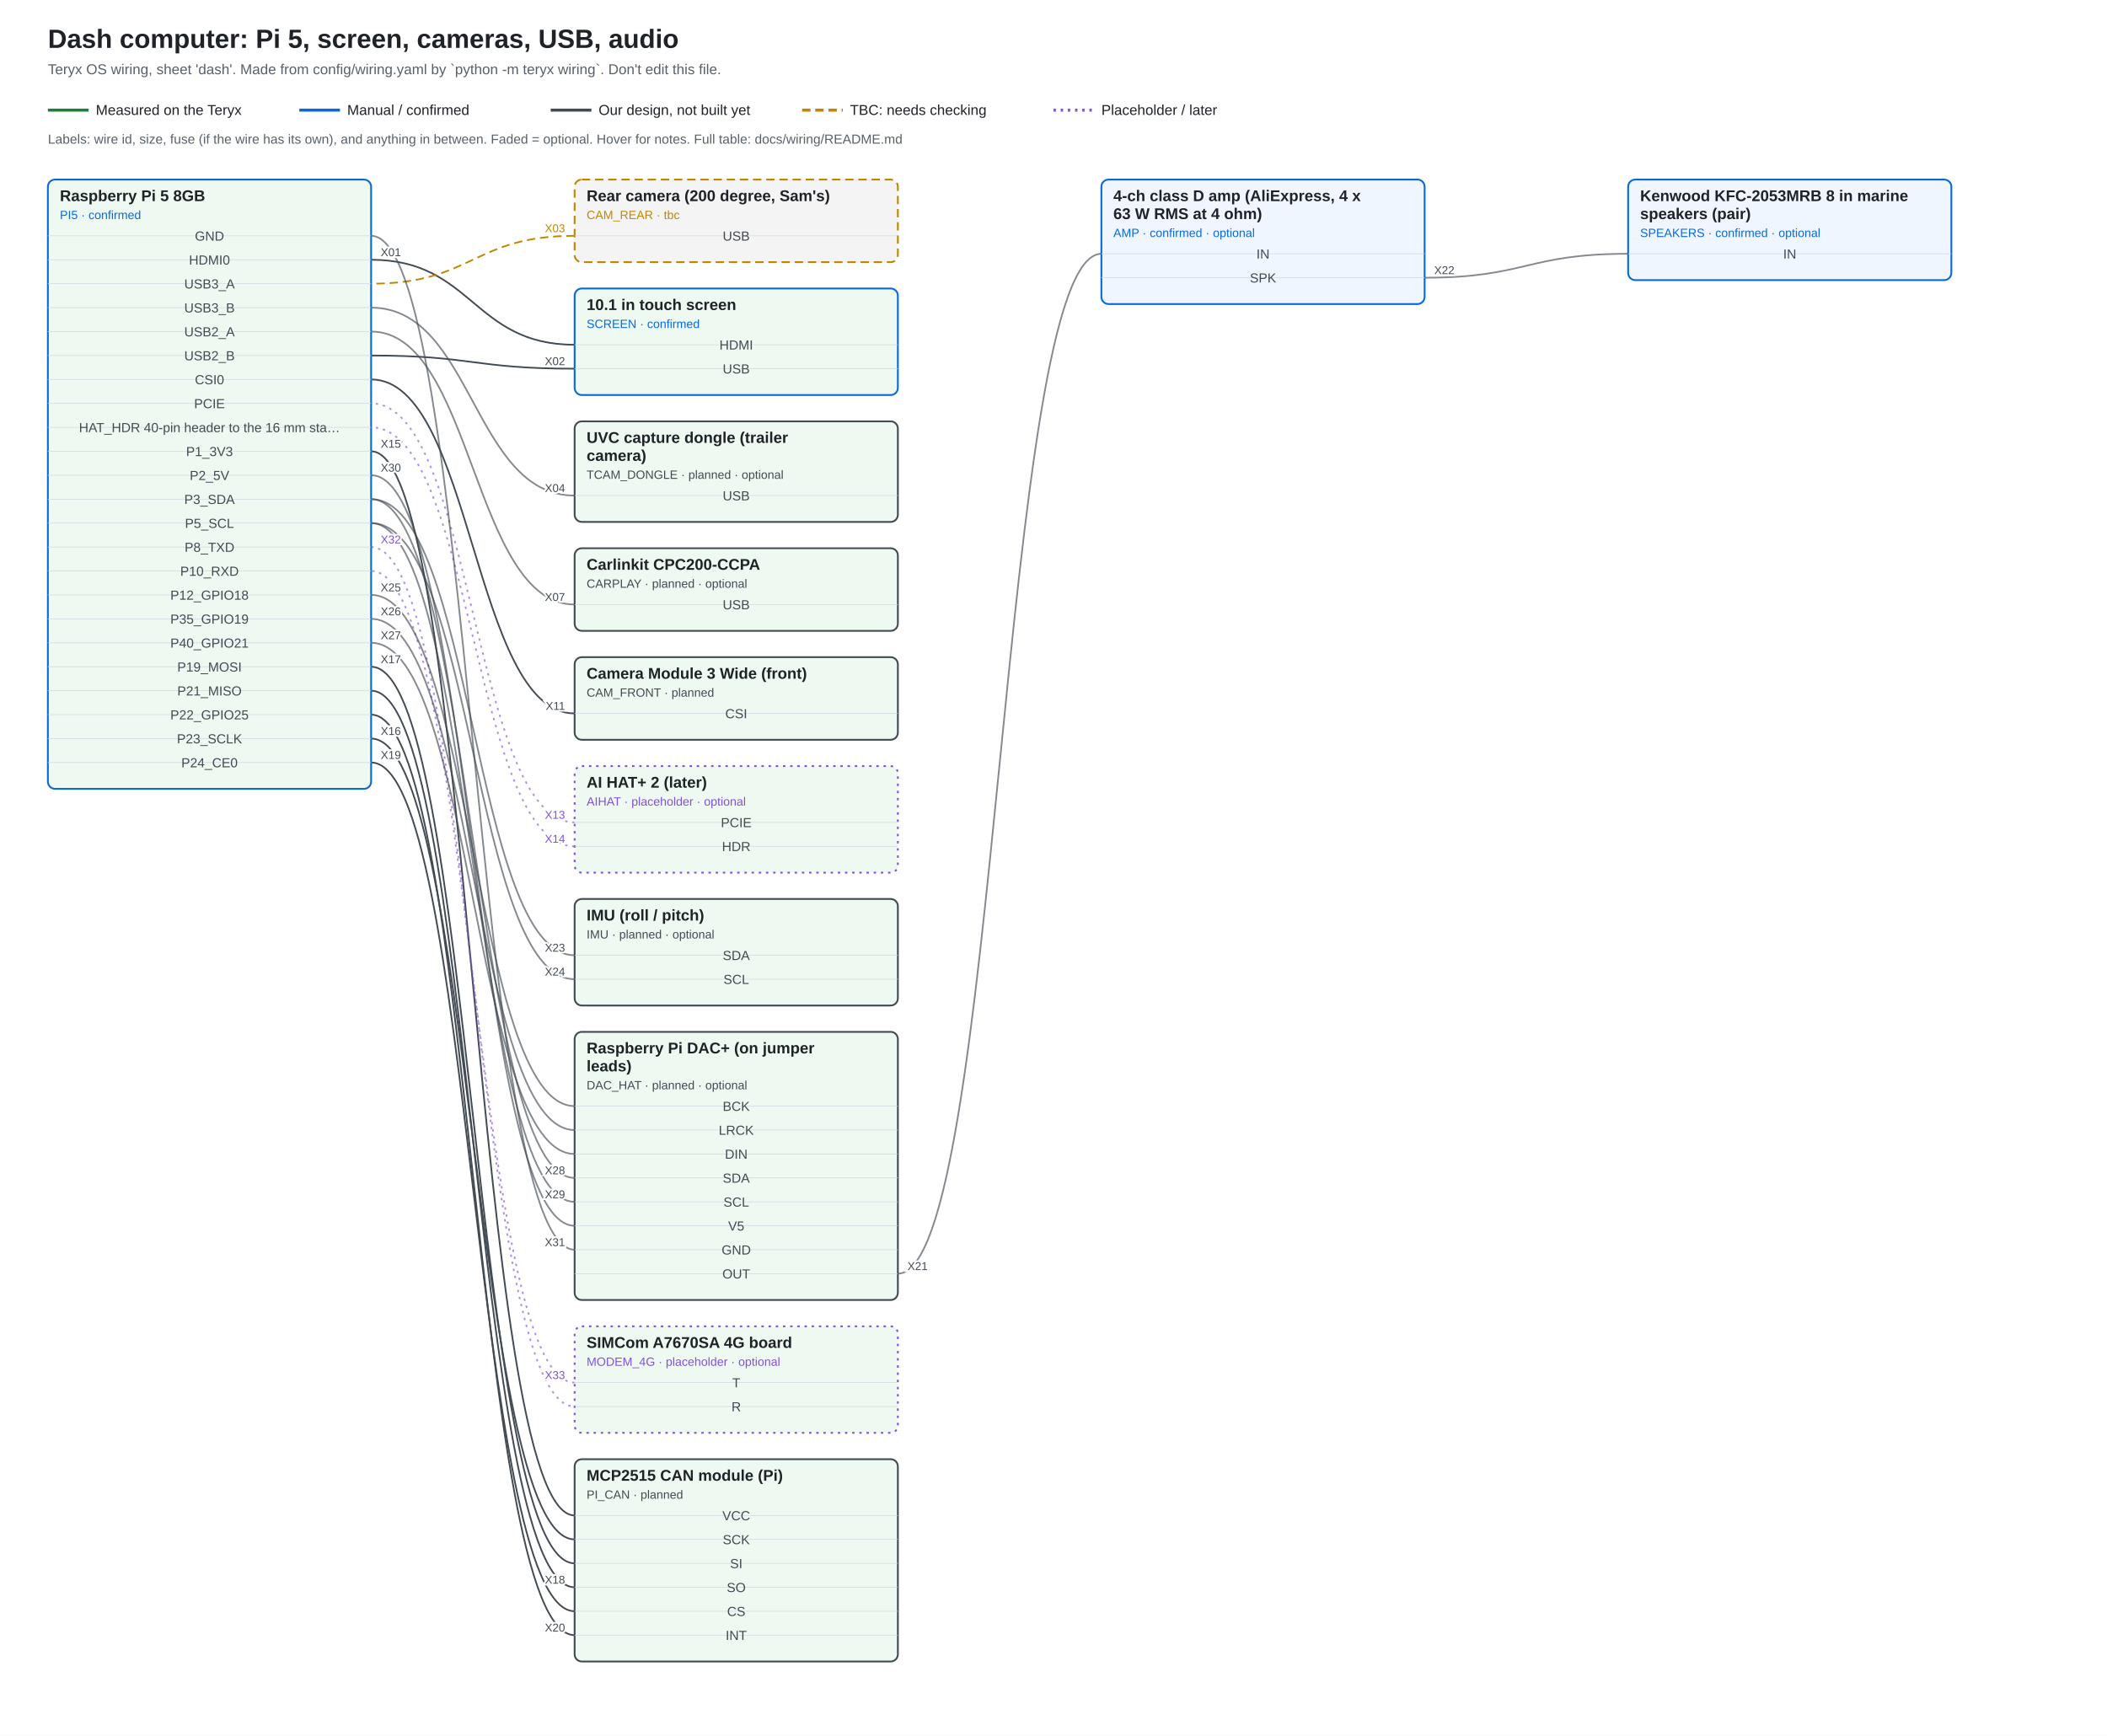
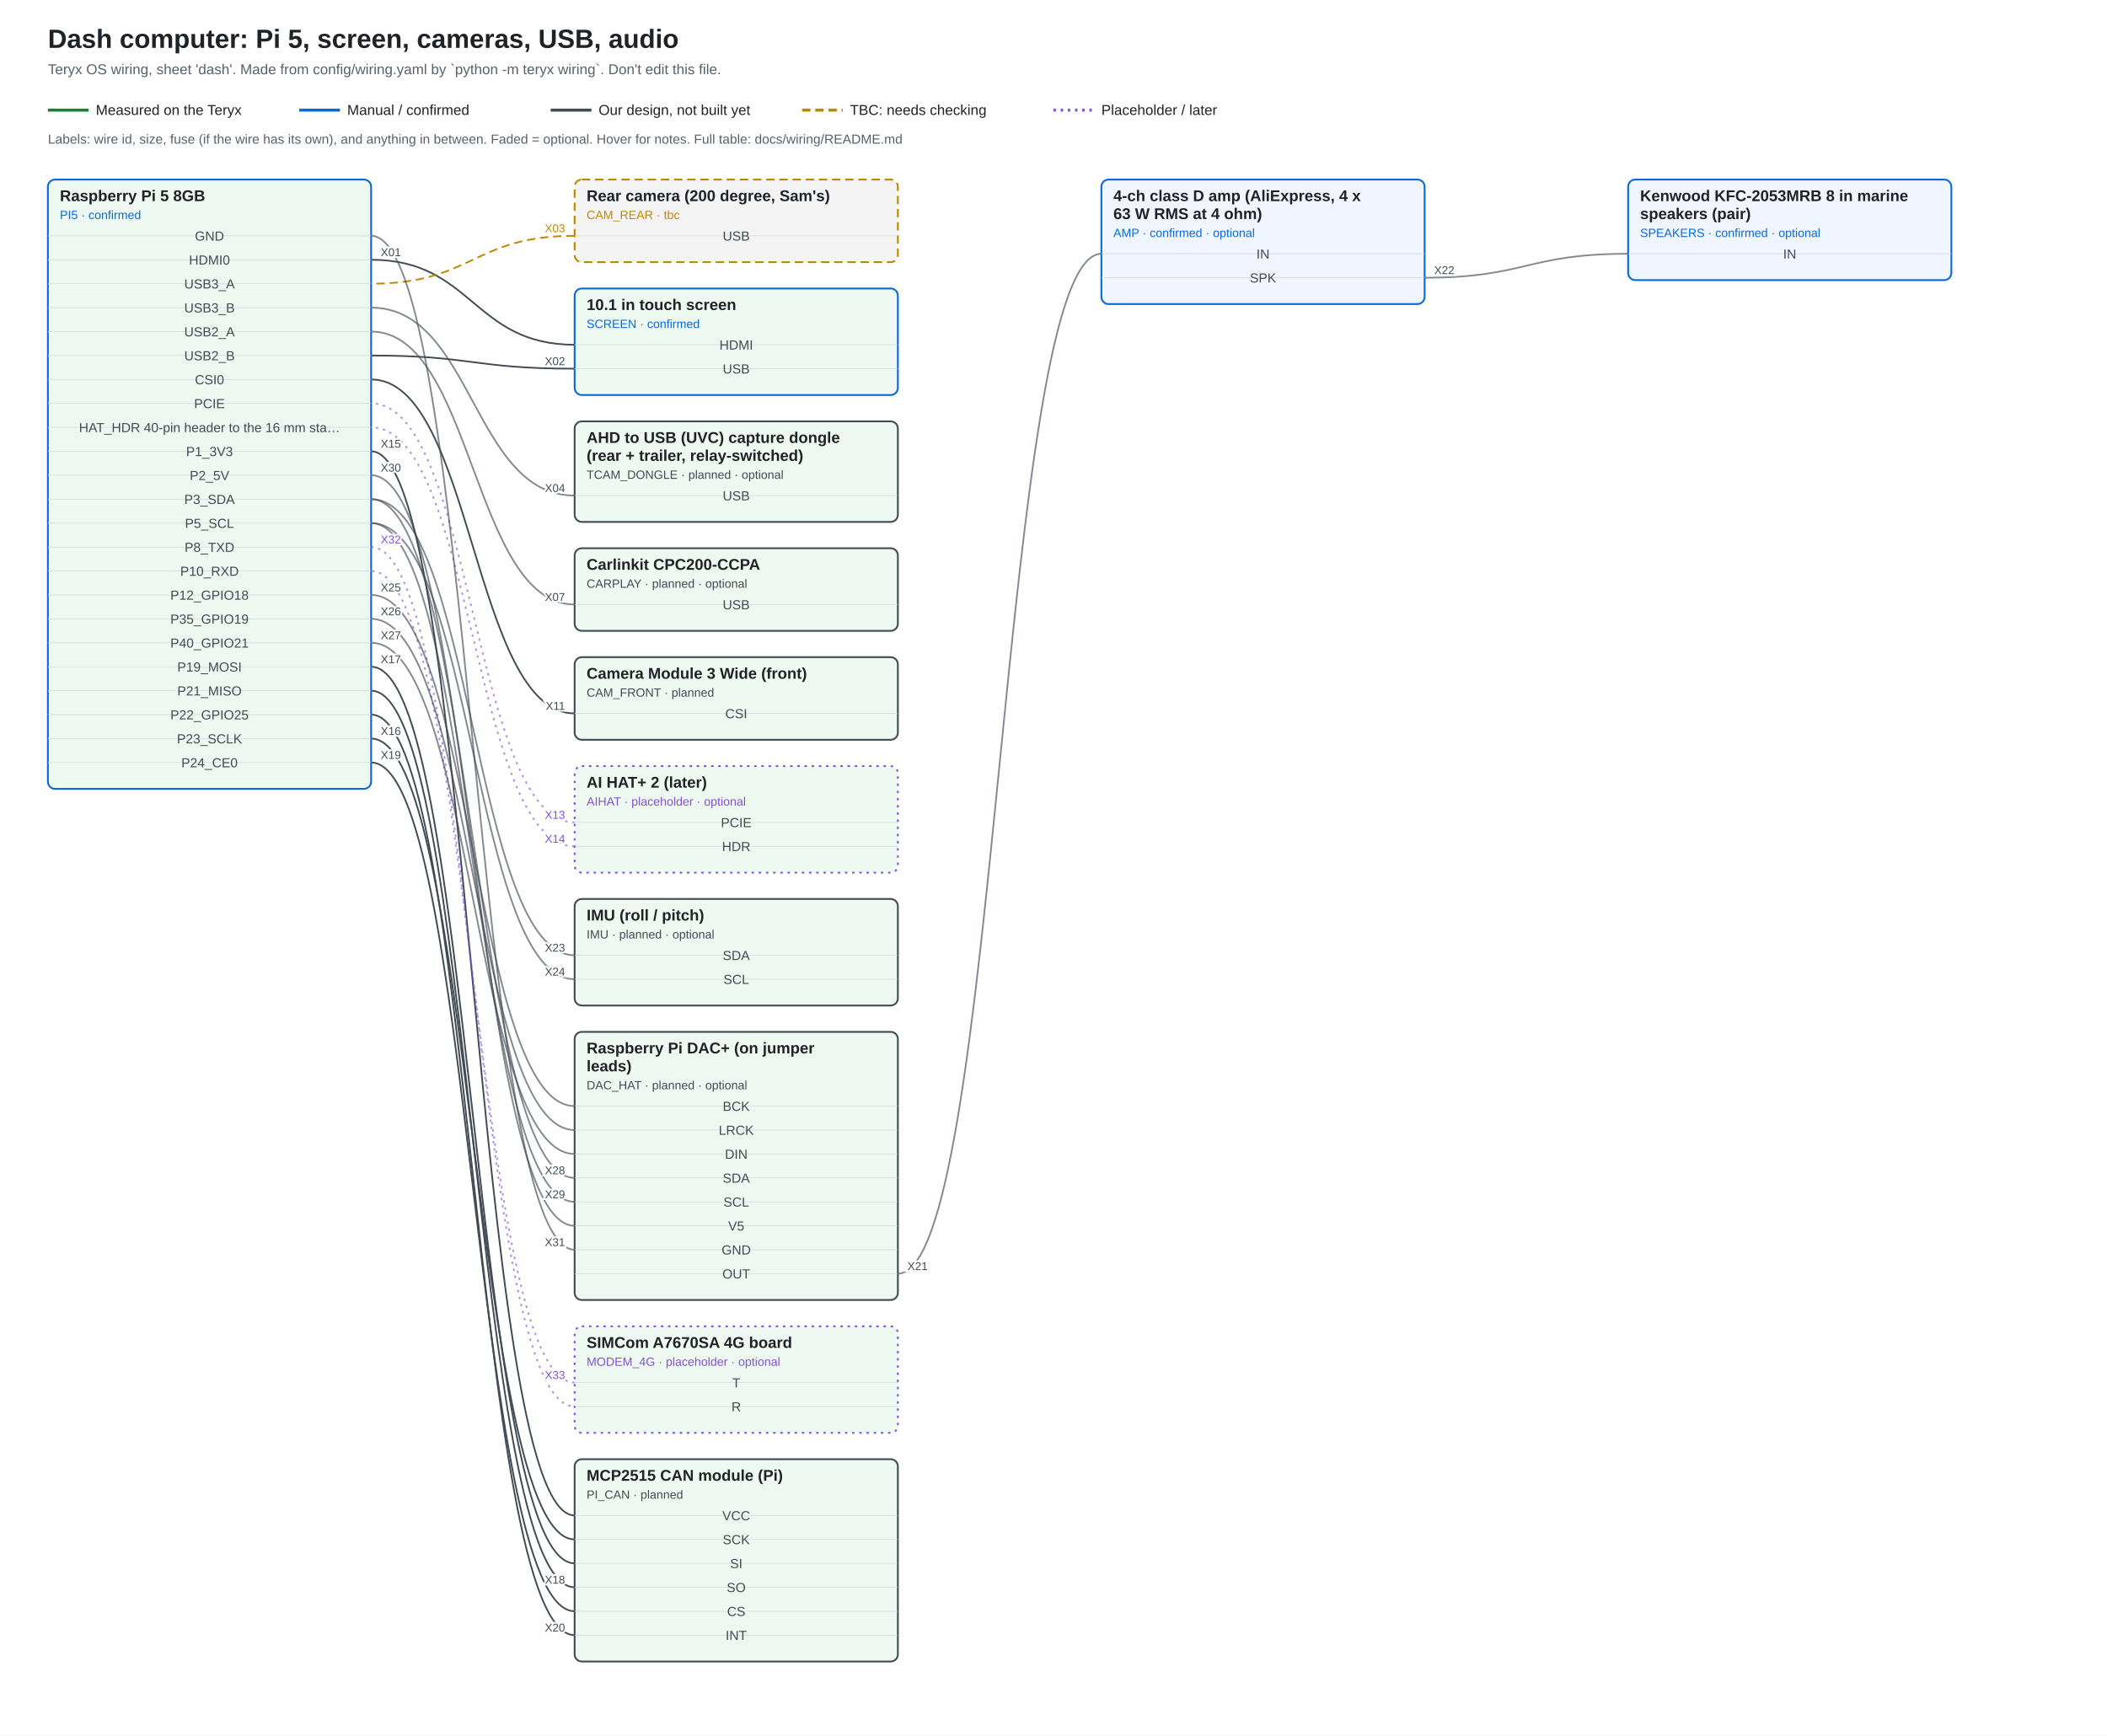
<svg xmlns="http://www.w3.org/2000/svg" viewBox="0 0 1760 1450" width="1760" height="1450" font-family="Arial, Helvetica, sans-serif" data-sheet="dash">
  <rect width="1760" height="1450" fill="#ffffff" />
  <text x="40" y="40" font-size="22" text-anchor="start" font-weight="bold" fill="#1f2328">Dash computer: Pi 5, screen, cameras, USB, audio</text>
  <text x="40" y="62" font-size="12" text-anchor="start" font-weight="normal" fill="#57606a">Teryx OS wiring, sheet 'dash'. Made from config/wiring.yaml by `python -m teryx wiring`. Don't edit this file.</text>
  <line x1="40" y1="92" x2="74" y2="92" stroke="#1a7f37" stroke-width="2.5" />
  <text x="80" y="96" font-size="12" text-anchor="start" font-weight="normal" fill="#1f2328">Measured on the Teryx</text>
  <line x1="250" y1="92" x2="284" y2="92" stroke="#0969da" stroke-width="2.5" />
  <text x="290" y="96" font-size="12" text-anchor="start" font-weight="normal" fill="#1f2328">Manual / confirmed</text>
  <line x1="460" y1="92" x2="494" y2="92" stroke="#424a53" stroke-width="2.5" />
  <text x="500" y="96" font-size="12" text-anchor="start" font-weight="normal" fill="#1f2328">Our design, not built yet</text>
  <line x1="670" y1="92" x2="704" y2="92" stroke="#bf8700" stroke-width="2.5" stroke-dasharray="7 4" />
  <text x="710" y="96" font-size="12" text-anchor="start" font-weight="normal" fill="#1f2328">TBC: needs checking</text>
  <line x1="880" y1="92" x2="914" y2="92" stroke="#8250df" stroke-width="2.5" stroke-dasharray="2 4" />
  <text x="920" y="96" font-size="12" text-anchor="start" font-weight="normal" fill="#1f2328">Placeholder / later</text>
  <text x="40" y="120" font-size="11" text-anchor="start" font-weight="normal" fill="#57606a">Labels: wire id, size, fuse (if the wire has its own), and anything in between. Faded = optional. Hover for notes. Full table: docs/wiring/README.md</text>
  <g data-wire="X01" data-from="PI5.HDMI0" data-to="SCREEN.HDMI" data-status="planned">
    <path d="M310,217 C395,217 395,288 480,288" fill="none" stroke="#424a53" stroke-width="1.4" />
  </g>
  <g data-wire="X02" data-from="SCREEN.USB" data-to="PI5.USB2_B" data-status="planned">
    <path d="M480,308 C395,308 395,297 310,297" fill="none" stroke="#424a53" stroke-width="1.4" />
  </g>
  <g data-wire="X03" data-from="CAM_REAR.USB" data-to="PI5.USB3_A" data-status="tbc">
    <path d="M480,197 C395,197 395,237 310,237" fill="none" stroke="#bf8700" stroke-width="1.4" stroke-dasharray="7 4" />
  </g>
  <g data-wire="X04" data-from="TCAM_DONGLE.USB" data-to="PI5.USB3_B" data-status="planned">
    <path d="M480,414 C395,414 395,257 310,257" fill="none" stroke="#424a53" stroke-width="1.4" stroke-opacity="0.65" />
  </g>
  <g data-wire="X07" data-from="CARPLAY.USB" data-to="PI5.USB2_A" data-status="planned">
    <path d="M480,505 C395,505 395,277 310,277" fill="none" stroke="#424a53" stroke-width="1.4" stroke-opacity="0.65" />
  </g>
  <g data-wire="X11" data-from="CAM_FRONT.CSI" data-to="PI5.CSI0" data-status="planned">
    <path d="M480,596 C395,596 395,317 310,317" fill="none" stroke="#424a53" stroke-width="1.4" />
  </g>
  <g data-wire="X13" data-from="AIHAT.PCIE" data-to="PI5.PCIE" data-status="placeholder">
    <path d="M480,687 C395,687 395,337 310,337" fill="none" stroke="#8250df" stroke-width="1.4" stroke-dasharray="2 4" stroke-opacity="0.65" />
  </g>
  <g data-wire="X14" data-from="AIHAT.HDR" data-to="PI5.HAT_HDR" data-status="placeholder">
    <path d="M480,707 C395,707 395,357 310,357" fill="none" stroke="#8250df" stroke-width="1.4" stroke-dasharray="2 4" stroke-opacity="0.65" />
  </g>
  <g data-wire="X15" data-from="PI5.P1_3V3" data-to="PI_CAN.VCC" data-status="planned">
    <path d="M310,377 C395,377 395,1266 480,1266" fill="none" stroke="#424a53" stroke-width="1.4" />
  </g>
  <g data-wire="X16" data-from="PI5.P23_SCLK" data-to="PI_CAN.SCK" data-status="planned">
    <path d="M310,617 C395,617 395,1286 480,1286" fill="none" stroke="#424a53" stroke-width="1.4" />
  </g>
  <g data-wire="X17" data-from="PI5.P19_MOSI" data-to="PI_CAN.SI" data-status="planned">
    <path d="M310,557 C395,557 395,1306 480,1306" fill="none" stroke="#424a53" stroke-width="1.4" />
  </g>
  <g data-wire="X18" data-from="PI_CAN.SO" data-to="PI5.P21_MISO" data-status="planned">
    <path d="M480,1326 C395,1326 395,577 310,577" fill="none" stroke="#424a53" stroke-width="1.4" />
  </g>
  <g data-wire="X19" data-from="PI5.P24_CE0" data-to="PI_CAN.CS" data-status="planned">
    <path d="M310,637 C395,637 395,1346 480,1346" fill="none" stroke="#424a53" stroke-width="1.4" />
  </g>
  <g data-wire="X20" data-from="PI_CAN.INT" data-to="PI5.P22_GPIO25" data-status="planned">
    <path d="M480,1366 C395,1366 395,597 310,597" fill="none" stroke="#424a53" stroke-width="1.4" />
  </g>
  <g data-wire="X21" data-from="DAC_HAT.OUT" data-to="AMP.IN" data-status="planned">
    <path d="M750,1064 C835,1064 835,212 920,212" fill="none" stroke="#424a53" stroke-width="1.4" stroke-opacity="0.65" />
  </g>
  <g data-wire="X32" data-from="PI5.P8_TXD" data-to="MODEM_4G.R" data-status="placeholder">
    <path d="M310,457 C395,457 395,1175 480,1175" fill="none" stroke="#8250df" stroke-width="1.4" stroke-dasharray="2 4" stroke-opacity="0.65" />
  </g>
  <g data-wire="X33" data-from="MODEM_4G.T" data-to="PI5.P10_RXD" data-status="placeholder">
    <path d="M480,1155 C395,1155 395,477 310,477" fill="none" stroke="#8250df" stroke-width="1.4" stroke-dasharray="2 4" stroke-opacity="0.65" />
  </g>
  <g data-wire="X25" data-from="PI5.P12_GPIO18" data-to="DAC_HAT.BCK" data-status="planned">
    <path d="M310,497 C395,497 395,924 480,924" fill="none" stroke="#424a53" stroke-width="1.4" stroke-opacity="0.65" />
  </g>
  <g data-wire="X26" data-from="PI5.P35_GPIO19" data-to="DAC_HAT.LRCK" data-status="planned">
    <path d="M310,517 C395,517 395,944 480,944" fill="none" stroke="#424a53" stroke-width="1.4" stroke-opacity="0.65" />
  </g>
  <g data-wire="X27" data-from="PI5.P40_GPIO21" data-to="DAC_HAT.DIN" data-status="planned">
    <path d="M310,537 C395,537 395,964 480,964" fill="none" stroke="#424a53" stroke-width="1.4" stroke-opacity="0.65" />
  </g>
  <g data-wire="X28" data-from="PI5.P3_SDA" data-to="DAC_HAT.SDA" data-status="planned">
    <path d="M310,417 C395,417 395,984 480,984" fill="none" stroke="#424a53" stroke-width="1.4" stroke-opacity="0.65" />
  </g>
  <g data-wire="X29" data-from="PI5.P5_SCL" data-to="DAC_HAT.SCL" data-status="planned">
    <path d="M310,437 C395,437 395,1004 480,1004" fill="none" stroke="#424a53" stroke-width="1.4" stroke-opacity="0.65" />
  </g>
  <g data-wire="X30" data-from="PI5.P2_5V" data-to="DAC_HAT.V5" data-status="planned">
    <path d="M310,397 C395,397 395,1024 480,1024" fill="none" stroke="#424a53" stroke-width="1.4" stroke-opacity="0.65" />
  </g>
  <g data-wire="X31" data-from="DAC_HAT.GND" data-to="PI5.GND" data-status="planned">
    <path d="M480,1044 C395,1044 395,197 310,197" fill="none" stroke="#424a53" stroke-width="1.4" stroke-opacity="0.65" />
  </g>
  <g data-wire="X22" data-from="AMP.SPK" data-to="SPEAKERS.IN" data-status="planned">
    <path d="M1190,232 C1275,232 1275,212 1360,212" fill="none" stroke="#424a53" stroke-width="1.4" stroke-opacity="0.65" />
  </g>
  <g data-wire="X23" data-from="PI5.P3_SDA" data-to="IMU.SDA" data-status="planned">
    <path d="M310,417 C395,417 395,798 480,798" fill="none" stroke="#424a53" stroke-width="1.4" stroke-opacity="0.65" />
  </g>
  <g data-wire="X24" data-from="PI5.P5_SCL" data-to="IMU.SCL" data-status="planned">
    <path d="M310,437 C395,437 395,818 480,818" fill="none" stroke="#424a53" stroke-width="1.4" stroke-opacity="0.65" />
  </g>
  <g data-device="PI5" data-status="confirmed">
    <rect x="40" y="150" width="270" height="509" rx="6" fill="#eef9f1" stroke="#0969da" stroke-width="1.5" />
    <text x="50" y="168" font-size="13" text-anchor="start" font-weight="bold" fill="#1f2328">Raspberry Pi 5 8GB</text>
    <text x="50" y="183" font-size="10" text-anchor="start" font-weight="normal" fill="#0969da">PI5 · confirmed</text>
    <line x1="40" y1="197" x2="310" y2="197" stroke="#d0d7de" stroke-width="0.5" />
    <text x="175" y="201" font-size="11" text-anchor="middle" font-weight="normal" fill="#424a53">GND</text>
    <line x1="40" y1="217" x2="310" y2="217" stroke="#d0d7de" stroke-width="0.5" />
    <text x="175" y="221" font-size="11" text-anchor="middle" font-weight="normal" fill="#424a53">HDMI0</text>
    <line x1="40" y1="237" x2="310" y2="237" stroke="#d0d7de" stroke-width="0.5" />
    <text x="175" y="241" font-size="11" text-anchor="middle" font-weight="normal" fill="#424a53">USB3_A</text>
    <line x1="40" y1="257" x2="310" y2="257" stroke="#d0d7de" stroke-width="0.5" />
    <text x="175" y="261" font-size="11" text-anchor="middle" font-weight="normal" fill="#424a53">USB3_B</text>
    <line x1="40" y1="277" x2="310" y2="277" stroke="#d0d7de" stroke-width="0.5" />
    <text x="175" y="281" font-size="11" text-anchor="middle" font-weight="normal" fill="#424a53">USB2_A</text>
    <line x1="40" y1="297" x2="310" y2="297" stroke="#d0d7de" stroke-width="0.5" />
    <text x="175" y="301" font-size="11" text-anchor="middle" font-weight="normal" fill="#424a53">USB2_B</text>
    <line x1="40" y1="317" x2="310" y2="317" stroke="#d0d7de" stroke-width="0.5" />
    <text x="175" y="321" font-size="11" text-anchor="middle" font-weight="normal" fill="#424a53">CSI0</text>
    <line x1="40" y1="337" x2="310" y2="337" stroke="#d0d7de" stroke-width="0.5" />
    <text x="175" y="341" font-size="11" text-anchor="middle" font-weight="normal" fill="#424a53">PCIE</text>
    <line x1="40" y1="357" x2="310" y2="357" stroke="#d0d7de" stroke-width="0.5" />
    <text x="175" y="361" font-size="11" text-anchor="middle" font-weight="normal" fill="#424a53">HAT_HDR  40-pin header to the 16 mm sta…</text>
    <line x1="40" y1="377" x2="310" y2="377" stroke="#d0d7de" stroke-width="0.5" />
    <text x="175" y="381" font-size="11" text-anchor="middle" font-weight="normal" fill="#424a53">P1_3V3</text>
    <line x1="40" y1="397" x2="310" y2="397" stroke="#d0d7de" stroke-width="0.5" />
    <text x="175" y="401" font-size="11" text-anchor="middle" font-weight="normal" fill="#424a53">P2_5V</text>
    <line x1="40" y1="417" x2="310" y2="417" stroke="#d0d7de" stroke-width="0.5" />
    <text x="175" y="421" font-size="11" text-anchor="middle" font-weight="normal" fill="#424a53">P3_SDA</text>
    <line x1="40" y1="437" x2="310" y2="437" stroke="#d0d7de" stroke-width="0.5" />
    <text x="175" y="441" font-size="11" text-anchor="middle" font-weight="normal" fill="#424a53">P5_SCL</text>
    <line x1="40" y1="457" x2="310" y2="457" stroke="#d0d7de" stroke-width="0.5" />
    <text x="175" y="461" font-size="11" text-anchor="middle" font-weight="normal" fill="#424a53">P8_TXD</text>
    <line x1="40" y1="477" x2="310" y2="477" stroke="#d0d7de" stroke-width="0.5" />
    <text x="175" y="481" font-size="11" text-anchor="middle" font-weight="normal" fill="#424a53">P10_RXD</text>
    <line x1="40" y1="497" x2="310" y2="497" stroke="#d0d7de" stroke-width="0.5" />
    <text x="175" y="501" font-size="11" text-anchor="middle" font-weight="normal" fill="#424a53">P12_GPIO18</text>
    <line x1="40" y1="517" x2="310" y2="517" stroke="#d0d7de" stroke-width="0.5" />
    <text x="175" y="521" font-size="11" text-anchor="middle" font-weight="normal" fill="#424a53">P35_GPIO19</text>
    <line x1="40" y1="537" x2="310" y2="537" stroke="#d0d7de" stroke-width="0.5" />
    <text x="175" y="541" font-size="11" text-anchor="middle" font-weight="normal" fill="#424a53">P40_GPIO21</text>
    <line x1="40" y1="557" x2="310" y2="557" stroke="#d0d7de" stroke-width="0.5" />
    <text x="175" y="561" font-size="11" text-anchor="middle" font-weight="normal" fill="#424a53">P19_MOSI</text>
    <line x1="40" y1="577" x2="310" y2="577" stroke="#d0d7de" stroke-width="0.5" />
    <text x="175" y="581" font-size="11" text-anchor="middle" font-weight="normal" fill="#424a53">P21_MISO</text>
    <line x1="40" y1="597" x2="310" y2="597" stroke="#d0d7de" stroke-width="0.5" />
    <text x="175" y="601" font-size="11" text-anchor="middle" font-weight="normal" fill="#424a53">P22_GPIO25</text>
    <line x1="40" y1="617" x2="310" y2="617" stroke="#d0d7de" stroke-width="0.5" />
    <text x="175" y="621" font-size="11" text-anchor="middle" font-weight="normal" fill="#424a53">P23_SCLK</text>
    <line x1="40" y1="637" x2="310" y2="637" stroke="#d0d7de" stroke-width="0.5" />
    <text x="175" y="641" font-size="11" text-anchor="middle" font-weight="normal" fill="#424a53">P24_CE0</text>
  </g>
  <g data-device="CAM_REAR" data-status="tbc">
    <rect x="480" y="150" width="270" height="69" rx="6" fill="#f4f4f4" stroke="#bf8700" stroke-width="1.5" stroke-dasharray="7 4" />
    <text x="490" y="168" font-size="13" text-anchor="start" font-weight="bold" fill="#1f2328">Rear camera (200 degree, Sam's)</text>
    <text x="490" y="183" font-size="10" text-anchor="start" font-weight="normal" fill="#bf8700">CAM_REAR · tbc</text>
    <line x1="480" y1="197" x2="750" y2="197" stroke="#d0d7de" stroke-width="0.5" />
    <text x="615" y="201" font-size="11" text-anchor="middle" font-weight="normal" fill="#424a53">USB</text>
  </g>
  <g data-device="SCREEN" data-status="confirmed">
    <rect x="480" y="241" width="270" height="89" rx="6" fill="#eef9f1" stroke="#0969da" stroke-width="1.5" />
    <text x="490" y="259" font-size="13" text-anchor="start" font-weight="bold" fill="#1f2328">10.1 in touch screen</text>
    <text x="490" y="274" font-size="10" text-anchor="start" font-weight="normal" fill="#0969da">SCREEN · confirmed</text>
    <line x1="480" y1="288" x2="750" y2="288" stroke="#d0d7de" stroke-width="0.5" />
    <text x="615" y="292" font-size="11" text-anchor="middle" font-weight="normal" fill="#424a53">HDMI</text>
    <line x1="480" y1="308" x2="750" y2="308" stroke="#d0d7de" stroke-width="0.5" />
    <text x="615" y="312" font-size="11" text-anchor="middle" font-weight="normal" fill="#424a53">USB</text>
  </g>
  <g data-device="TCAM_DONGLE" data-status="planned">
    <rect x="480" y="352" width="270" height="84" rx="6" fill="#eef9f1" stroke="#424a53" stroke-width="1.5" />
-     <text x="490" y="370" font-size="13" text-anchor="start" font-weight="bold" fill="#1f2328">UVC capture dongle (trailer</text>
-     <text x="490" y="385" font-size="13" text-anchor="start" font-weight="bold" fill="#1f2328">camera)</text>
+     <text x="490" y="370" font-size="13" text-anchor="start" font-weight="bold" fill="#1f2328">AHD to USB (UVC) capture dongle</text>
+     <text x="490" y="385" font-size="13" text-anchor="start" font-weight="bold" fill="#1f2328">(rear + trailer, relay-switched)</text>
    <text x="490" y="400" font-size="10" text-anchor="start" font-weight="normal" fill="#424a53">TCAM_DONGLE · planned · optional</text>
    <line x1="480" y1="414" x2="750" y2="414" stroke="#d0d7de" stroke-width="0.5" />
    <text x="615" y="418" font-size="11" text-anchor="middle" font-weight="normal" fill="#424a53">USB</text>
  </g>
  <g data-device="CARPLAY" data-status="planned">
    <rect x="480" y="458" width="270" height="69" rx="6" fill="#eef9f1" stroke="#424a53" stroke-width="1.5" />
    <text x="490" y="476" font-size="13" text-anchor="start" font-weight="bold" fill="#1f2328">Carlinkit CPC200-CCPA</text>
    <text x="490" y="491" font-size="10" text-anchor="start" font-weight="normal" fill="#424a53">CARPLAY · planned · optional</text>
    <line x1="480" y1="505" x2="750" y2="505" stroke="#d0d7de" stroke-width="0.5" />
    <text x="615" y="509" font-size="11" text-anchor="middle" font-weight="normal" fill="#424a53">USB</text>
  </g>
  <g data-device="CAM_FRONT" data-status="planned">
    <rect x="480" y="549" width="270" height="69" rx="6" fill="#eef9f1" stroke="#424a53" stroke-width="1.5" />
    <text x="490" y="567" font-size="13" text-anchor="start" font-weight="bold" fill="#1f2328">Camera Module 3 Wide (front)</text>
    <text x="490" y="582" font-size="10" text-anchor="start" font-weight="normal" fill="#424a53">CAM_FRONT · planned</text>
    <line x1="480" y1="596" x2="750" y2="596" stroke="#d0d7de" stroke-width="0.5" />
    <text x="615" y="600" font-size="11" text-anchor="middle" font-weight="normal" fill="#424a53">CSI</text>
  </g>
  <g data-device="AIHAT" data-status="placeholder">
    <rect x="480" y="640" width="270" height="89" rx="6" fill="#eef9f1" stroke="#8250df" stroke-width="1.5" stroke-dasharray="2 4" />
    <text x="490" y="658" font-size="13" text-anchor="start" font-weight="bold" fill="#1f2328">AI HAT+ 2 (later)</text>
    <text x="490" y="673" font-size="10" text-anchor="start" font-weight="normal" fill="#8250df">AIHAT · placeholder · optional</text>
    <line x1="480" y1="687" x2="750" y2="687" stroke="#d0d7de" stroke-width="0.5" />
    <text x="615" y="691" font-size="11" text-anchor="middle" font-weight="normal" fill="#424a53">PCIE</text>
    <line x1="480" y1="707" x2="750" y2="707" stroke="#d0d7de" stroke-width="0.5" />
    <text x="615" y="711" font-size="11" text-anchor="middle" font-weight="normal" fill="#424a53">HDR</text>
  </g>
  <g data-device="IMU" data-status="planned">
    <rect x="480" y="751" width="270" height="89" rx="6" fill="#eef9f1" stroke="#424a53" stroke-width="1.5" />
    <text x="490" y="769" font-size="13" text-anchor="start" font-weight="bold" fill="#1f2328">IMU (roll / pitch)</text>
    <text x="490" y="784" font-size="10" text-anchor="start" font-weight="normal" fill="#424a53">IMU · planned · optional</text>
    <line x1="480" y1="798" x2="750" y2="798" stroke="#d0d7de" stroke-width="0.5" />
    <text x="615" y="802" font-size="11" text-anchor="middle" font-weight="normal" fill="#424a53">SDA</text>
    <line x1="480" y1="818" x2="750" y2="818" stroke="#d0d7de" stroke-width="0.5" />
    <text x="615" y="822" font-size="11" text-anchor="middle" font-weight="normal" fill="#424a53">SCL</text>
  </g>
  <g data-device="DAC_HAT" data-status="planned">
    <rect x="480" y="862" width="270" height="224" rx="6" fill="#eef9f1" stroke="#424a53" stroke-width="1.5" />
    <text x="490" y="880" font-size="13" text-anchor="start" font-weight="bold" fill="#1f2328">Raspberry Pi DAC+ (on jumper</text>
    <text x="490" y="895" font-size="13" text-anchor="start" font-weight="bold" fill="#1f2328">leads)</text>
    <text x="490" y="910" font-size="10" text-anchor="start" font-weight="normal" fill="#424a53">DAC_HAT · planned · optional</text>
    <line x1="480" y1="924" x2="750" y2="924" stroke="#d0d7de" stroke-width="0.5" />
    <text x="615" y="928" font-size="11" text-anchor="middle" font-weight="normal" fill="#424a53">BCK</text>
    <line x1="480" y1="944" x2="750" y2="944" stroke="#d0d7de" stroke-width="0.5" />
    <text x="615" y="948" font-size="11" text-anchor="middle" font-weight="normal" fill="#424a53">LRCK</text>
    <line x1="480" y1="964" x2="750" y2="964" stroke="#d0d7de" stroke-width="0.5" />
    <text x="615" y="968" font-size="11" text-anchor="middle" font-weight="normal" fill="#424a53">DIN</text>
    <line x1="480" y1="984" x2="750" y2="984" stroke="#d0d7de" stroke-width="0.5" />
    <text x="615" y="988" font-size="11" text-anchor="middle" font-weight="normal" fill="#424a53">SDA</text>
    <line x1="480" y1="1004" x2="750" y2="1004" stroke="#d0d7de" stroke-width="0.5" />
    <text x="615" y="1008" font-size="11" text-anchor="middle" font-weight="normal" fill="#424a53">SCL</text>
    <line x1="480" y1="1024" x2="750" y2="1024" stroke="#d0d7de" stroke-width="0.5" />
    <text x="615" y="1028" font-size="11" text-anchor="middle" font-weight="normal" fill="#424a53">V5</text>
    <line x1="480" y1="1044" x2="750" y2="1044" stroke="#d0d7de" stroke-width="0.5" />
    <text x="615" y="1048" font-size="11" text-anchor="middle" font-weight="normal" fill="#424a53">GND</text>
    <line x1="480" y1="1064" x2="750" y2="1064" stroke="#d0d7de" stroke-width="0.5" />
    <text x="615" y="1068" font-size="11" text-anchor="middle" font-weight="normal" fill="#424a53">OUT</text>
  </g>
  <g data-device="MODEM_4G" data-status="placeholder">
    <rect x="480" y="1108" width="270" height="89" rx="6" fill="#eef9f1" stroke="#8250df" stroke-width="1.5" stroke-dasharray="2 4" />
    <text x="490" y="1126" font-size="13" text-anchor="start" font-weight="bold" fill="#1f2328">SIMCom A7670SA 4G board</text>
    <text x="490" y="1141" font-size="10" text-anchor="start" font-weight="normal" fill="#8250df">MODEM_4G · placeholder · optional</text>
    <line x1="480" y1="1155" x2="750" y2="1155" stroke="#d0d7de" stroke-width="0.5" />
    <text x="615" y="1159" font-size="11" text-anchor="middle" font-weight="normal" fill="#424a53">T</text>
    <line x1="480" y1="1175" x2="750" y2="1175" stroke="#d0d7de" stroke-width="0.5" />
    <text x="615" y="1179" font-size="11" text-anchor="middle" font-weight="normal" fill="#424a53">R</text>
  </g>
  <g data-device="PI_CAN" data-status="planned">
    <rect x="480" y="1219" width="270" height="169" rx="6" fill="#eef9f1" stroke="#424a53" stroke-width="1.5" />
    <text x="490" y="1237" font-size="13" text-anchor="start" font-weight="bold" fill="#1f2328">MCP2515 CAN module (Pi)</text>
    <text x="490" y="1252" font-size="10" text-anchor="start" font-weight="normal" fill="#424a53">PI_CAN · planned</text>
    <line x1="480" y1="1266" x2="750" y2="1266" stroke="#d0d7de" stroke-width="0.5" />
    <text x="615" y="1270" font-size="11" text-anchor="middle" font-weight="normal" fill="#424a53">VCC</text>
    <line x1="480" y1="1286" x2="750" y2="1286" stroke="#d0d7de" stroke-width="0.5" />
    <text x="615" y="1290" font-size="11" text-anchor="middle" font-weight="normal" fill="#424a53">SCK</text>
    <line x1="480" y1="1306" x2="750" y2="1306" stroke="#d0d7de" stroke-width="0.5" />
    <text x="615" y="1310" font-size="11" text-anchor="middle" font-weight="normal" fill="#424a53">SI</text>
    <line x1="480" y1="1326" x2="750" y2="1326" stroke="#d0d7de" stroke-width="0.5" />
    <text x="615" y="1330" font-size="11" text-anchor="middle" font-weight="normal" fill="#424a53">SO</text>
    <line x1="480" y1="1346" x2="750" y2="1346" stroke="#d0d7de" stroke-width="0.5" />
    <text x="615" y="1350" font-size="11" text-anchor="middle" font-weight="normal" fill="#424a53">CS</text>
    <line x1="480" y1="1366" x2="750" y2="1366" stroke="#d0d7de" stroke-width="0.5" />
    <text x="615" y="1370" font-size="11" text-anchor="middle" font-weight="normal" fill="#424a53">INT</text>
  </g>
  <g data-device="AMP" data-status="confirmed">
    <rect x="920" y="150" width="270" height="104" rx="6" fill="#f0f6ff" stroke="#0969da" stroke-width="1.5" />
    <text x="930" y="168" font-size="13" text-anchor="start" font-weight="bold" fill="#1f2328">4-ch class D amp (AliExpress, 4 x</text>
    <text x="930" y="183" font-size="13" text-anchor="start" font-weight="bold" fill="#1f2328">63 W RMS at 4 ohm)</text>
    <text x="930" y="198" font-size="10" text-anchor="start" font-weight="normal" fill="#0969da">AMP · confirmed · optional</text>
    <line x1="920" y1="212" x2="1190" y2="212" stroke="#d0d7de" stroke-width="0.5" />
    <text x="1055" y="216" font-size="11" text-anchor="middle" font-weight="normal" fill="#424a53">IN</text>
    <line x1="920" y1="232" x2="1190" y2="232" stroke="#d0d7de" stroke-width="0.5" />
    <text x="1055" y="236" font-size="11" text-anchor="middle" font-weight="normal" fill="#424a53">SPK</text>
  </g>
  <g data-device="SPEAKERS" data-status="confirmed">
    <rect x="1360" y="150" width="270" height="84" rx="6" fill="#f0f6ff" stroke="#0969da" stroke-width="1.5" />
    <text x="1370" y="168" font-size="13" text-anchor="start" font-weight="bold" fill="#1f2328">Kenwood KFC-2053MRB 8 in marine</text>
    <text x="1370" y="183" font-size="13" text-anchor="start" font-weight="bold" fill="#1f2328">speakers (pair)</text>
    <text x="1370" y="198" font-size="10" text-anchor="start" font-weight="normal" fill="#0969da">SPEAKERS · confirmed · optional</text>
    <line x1="1360" y1="212" x2="1630" y2="212" stroke="#d0d7de" stroke-width="0.5" />
    <text x="1495" y="216" font-size="11" text-anchor="middle" font-weight="normal" fill="#424a53">IN</text>
  </g>
  <text x="318" y="214" font-size="9.5" text-anchor="start" font-weight="normal" fill="#424a53" stroke="#ffffff" stroke-width="3" paint-order="stroke">X01</text>
  <text x="472" y="305" font-size="9.5" text-anchor="end" font-weight="normal" fill="#424a53" stroke="#ffffff" stroke-width="3" paint-order="stroke">X02</text>
  <text x="472" y="194" font-size="9.5" text-anchor="end" font-weight="normal" fill="#bf8700" stroke="#ffffff" stroke-width="3" paint-order="stroke">X03</text>
  <text x="472" y="411" font-size="9.5" text-anchor="end" font-weight="normal" fill="#424a53" stroke="#ffffff" stroke-width="3" paint-order="stroke">X04</text>
  <text x="472" y="502" font-size="9.5" text-anchor="end" font-weight="normal" fill="#424a53" stroke="#ffffff" stroke-width="3" paint-order="stroke">X07</text>
  <text x="472" y="593" font-size="9.5" text-anchor="end" font-weight="normal" fill="#424a53" stroke="#ffffff" stroke-width="3" paint-order="stroke">X11</text>
  <text x="472" y="684" font-size="9.5" text-anchor="end" font-weight="normal" fill="#8250df" stroke="#ffffff" stroke-width="3" paint-order="stroke">X13</text>
  <text x="472" y="704" font-size="9.5" text-anchor="end" font-weight="normal" fill="#8250df" stroke="#ffffff" stroke-width="3" paint-order="stroke">X14</text>
  <text x="318" y="374" font-size="9.5" text-anchor="start" font-weight="normal" fill="#424a53" stroke="#ffffff" stroke-width="3" paint-order="stroke">X15</text>
  <text x="318" y="614" font-size="9.5" text-anchor="start" font-weight="normal" fill="#424a53" stroke="#ffffff" stroke-width="3" paint-order="stroke">X16</text>
  <text x="318" y="554" font-size="9.5" text-anchor="start" font-weight="normal" fill="#424a53" stroke="#ffffff" stroke-width="3" paint-order="stroke">X17</text>
  <text x="472" y="1323" font-size="9.5" text-anchor="end" font-weight="normal" fill="#424a53" stroke="#ffffff" stroke-width="3" paint-order="stroke">X18</text>
  <text x="318" y="634" font-size="9.5" text-anchor="start" font-weight="normal" fill="#424a53" stroke="#ffffff" stroke-width="3" paint-order="stroke">X19</text>
  <text x="472" y="1363" font-size="9.5" text-anchor="end" font-weight="normal" fill="#424a53" stroke="#ffffff" stroke-width="3" paint-order="stroke">X20</text>
  <text x="758" y="1061" font-size="9.5" text-anchor="start" font-weight="normal" fill="#424a53" stroke="#ffffff" stroke-width="3" paint-order="stroke">X21</text>
  <text x="318" y="454" font-size="9.5" text-anchor="start" font-weight="normal" fill="#8250df" stroke="#ffffff" stroke-width="3" paint-order="stroke">X32</text>
  <text x="472" y="1152" font-size="9.5" text-anchor="end" font-weight="normal" fill="#8250df" stroke="#ffffff" stroke-width="3" paint-order="stroke">X33</text>
  <text x="318" y="494" font-size="9.5" text-anchor="start" font-weight="normal" fill="#424a53" stroke="#ffffff" stroke-width="3" paint-order="stroke">X25</text>
  <text x="318" y="514" font-size="9.5" text-anchor="start" font-weight="normal" fill="#424a53" stroke="#ffffff" stroke-width="3" paint-order="stroke">X26</text>
  <text x="318" y="534" font-size="9.5" text-anchor="start" font-weight="normal" fill="#424a53" stroke="#ffffff" stroke-width="3" paint-order="stroke">X27</text>
  <text x="472" y="981" font-size="9.5" text-anchor="end" font-weight="normal" fill="#424a53" stroke="#ffffff" stroke-width="3" paint-order="stroke">X28</text>
  <text x="472" y="1001" font-size="9.5" text-anchor="end" font-weight="normal" fill="#424a53" stroke="#ffffff" stroke-width="3" paint-order="stroke">X29</text>
  <text x="318" y="394" font-size="9.5" text-anchor="start" font-weight="normal" fill="#424a53" stroke="#ffffff" stroke-width="3" paint-order="stroke">X30</text>
  <text x="472" y="1041" font-size="9.5" text-anchor="end" font-weight="normal" fill="#424a53" stroke="#ffffff" stroke-width="3" paint-order="stroke">X31</text>
  <text x="1198" y="229" font-size="9.5" text-anchor="start" font-weight="normal" fill="#424a53" stroke="#ffffff" stroke-width="3" paint-order="stroke">X22</text>
  <text x="472" y="795" font-size="9.5" text-anchor="end" font-weight="normal" fill="#424a53" stroke="#ffffff" stroke-width="3" paint-order="stroke">X23</text>
  <text x="472" y="815" font-size="9.5" text-anchor="end" font-weight="normal" fill="#424a53" stroke="#ffffff" stroke-width="3" paint-order="stroke">X24</text>
</svg>
